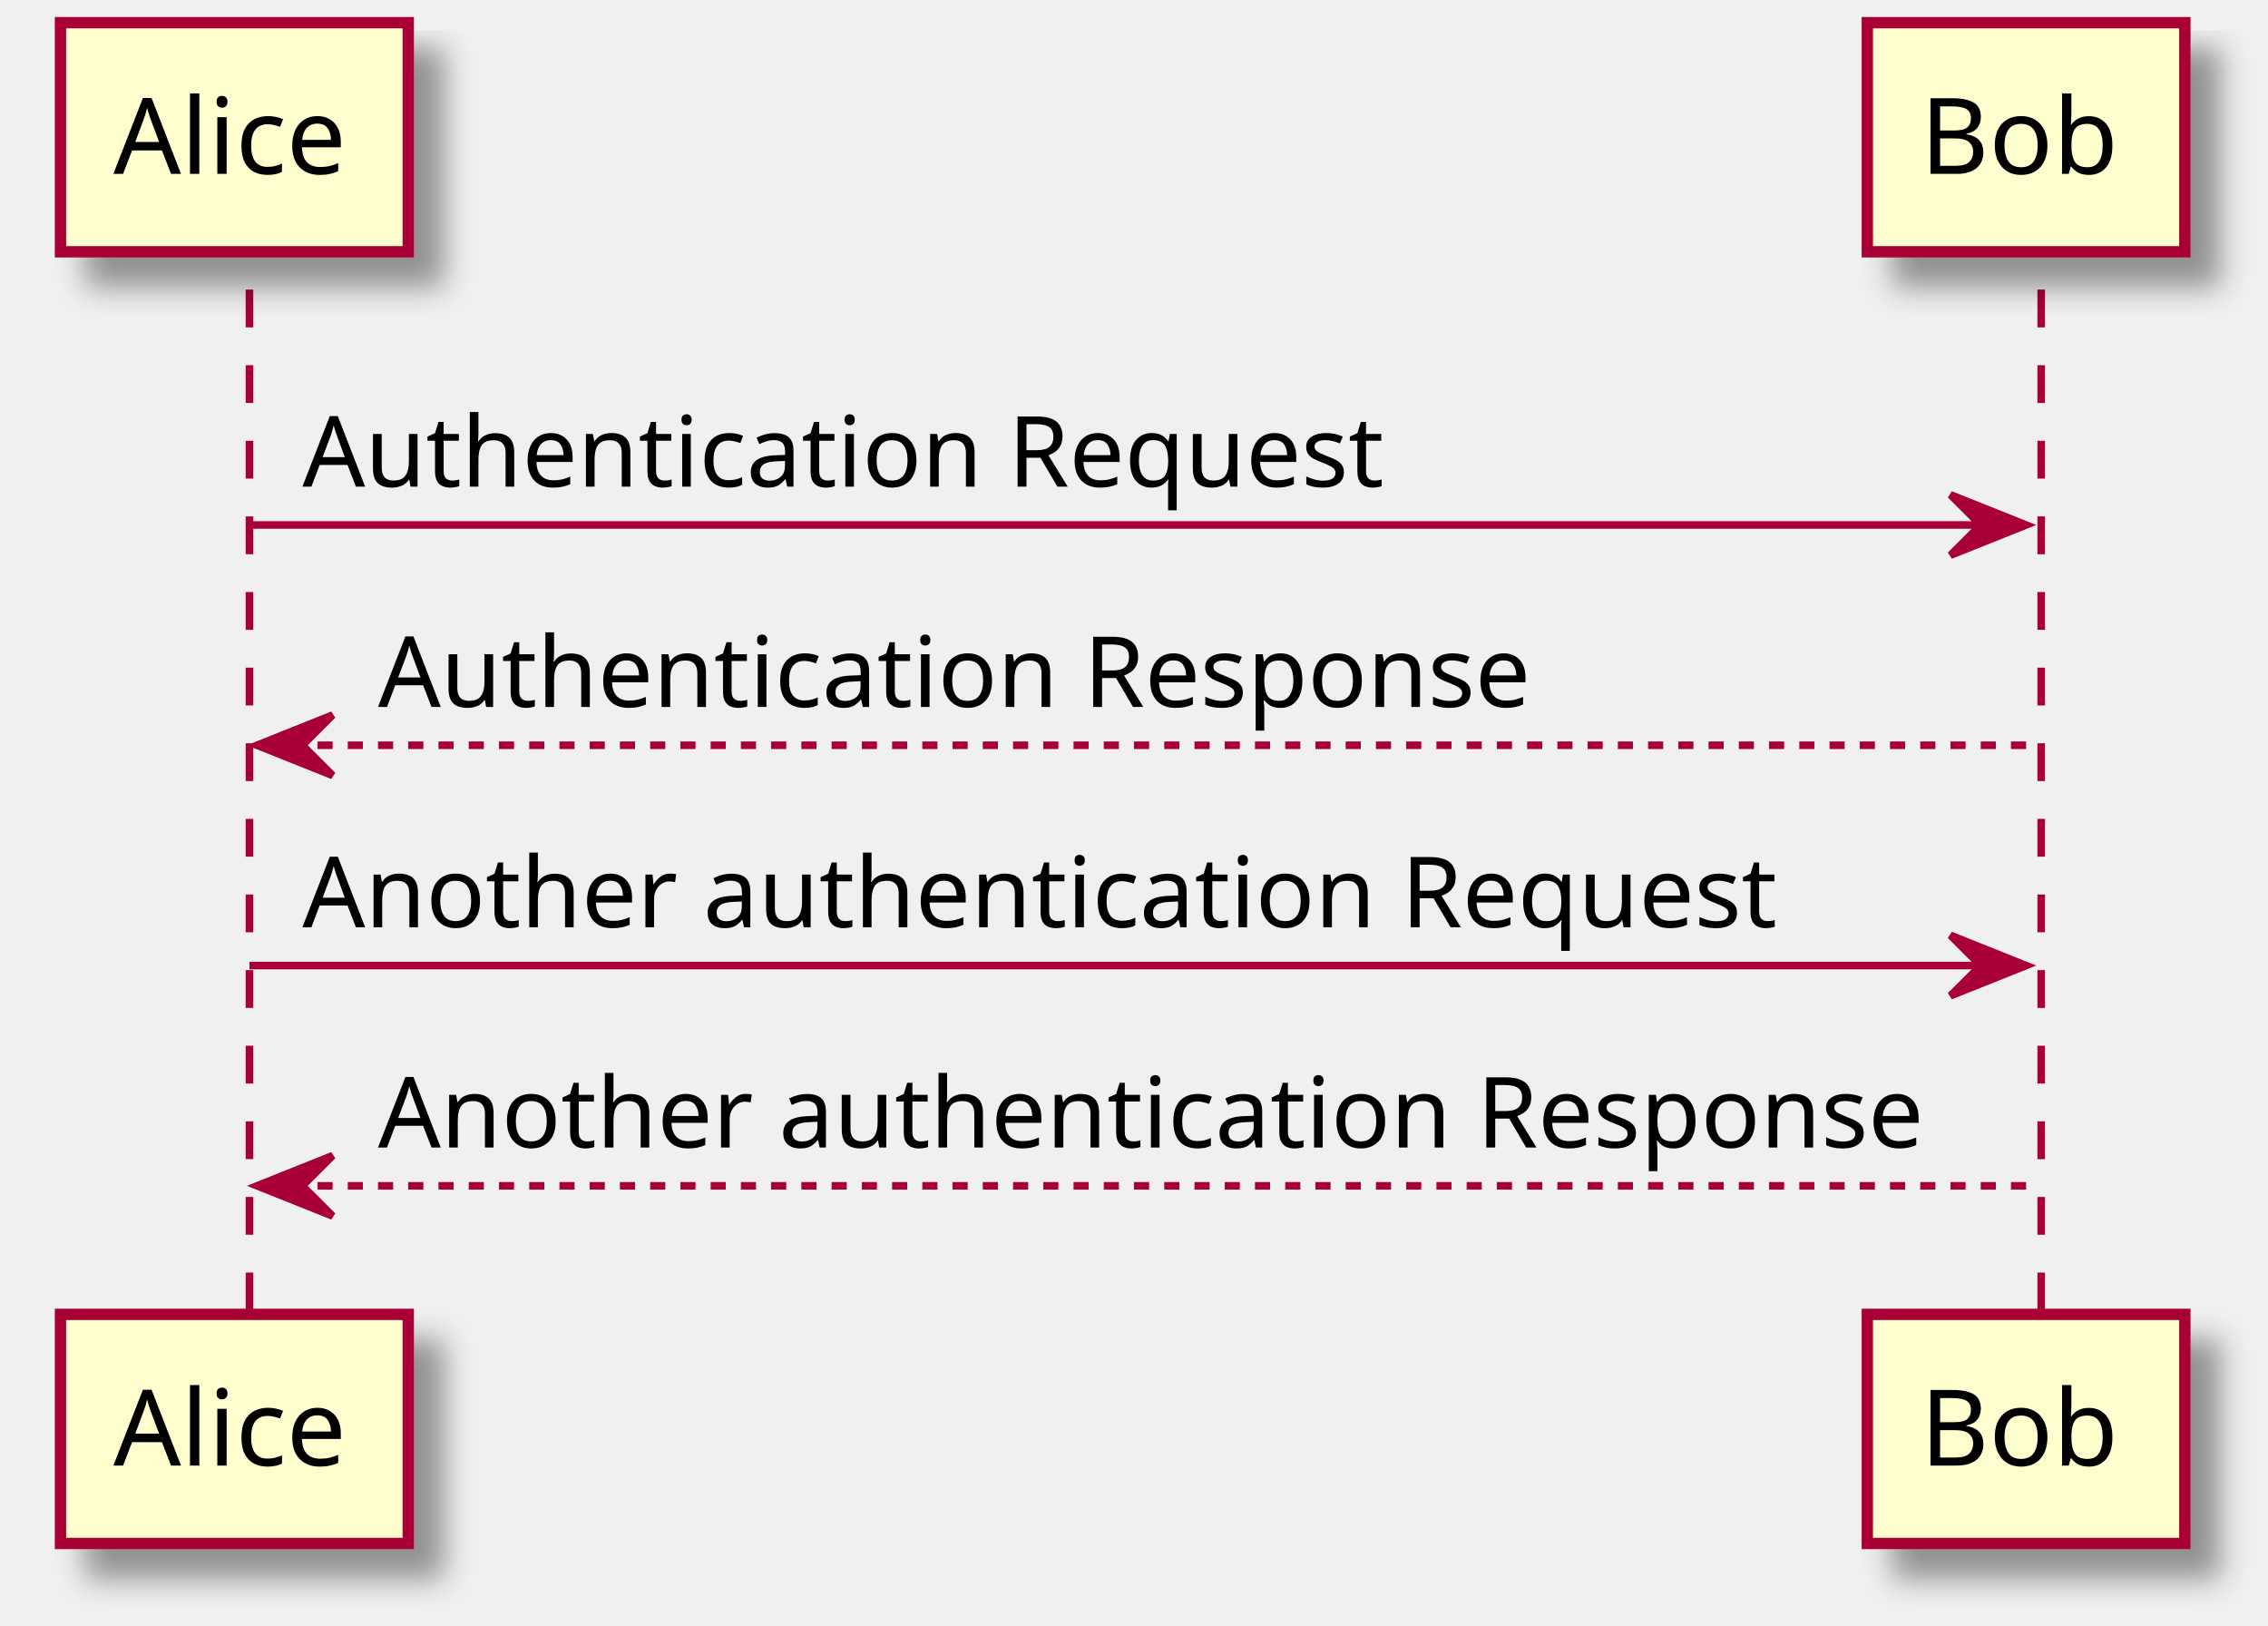
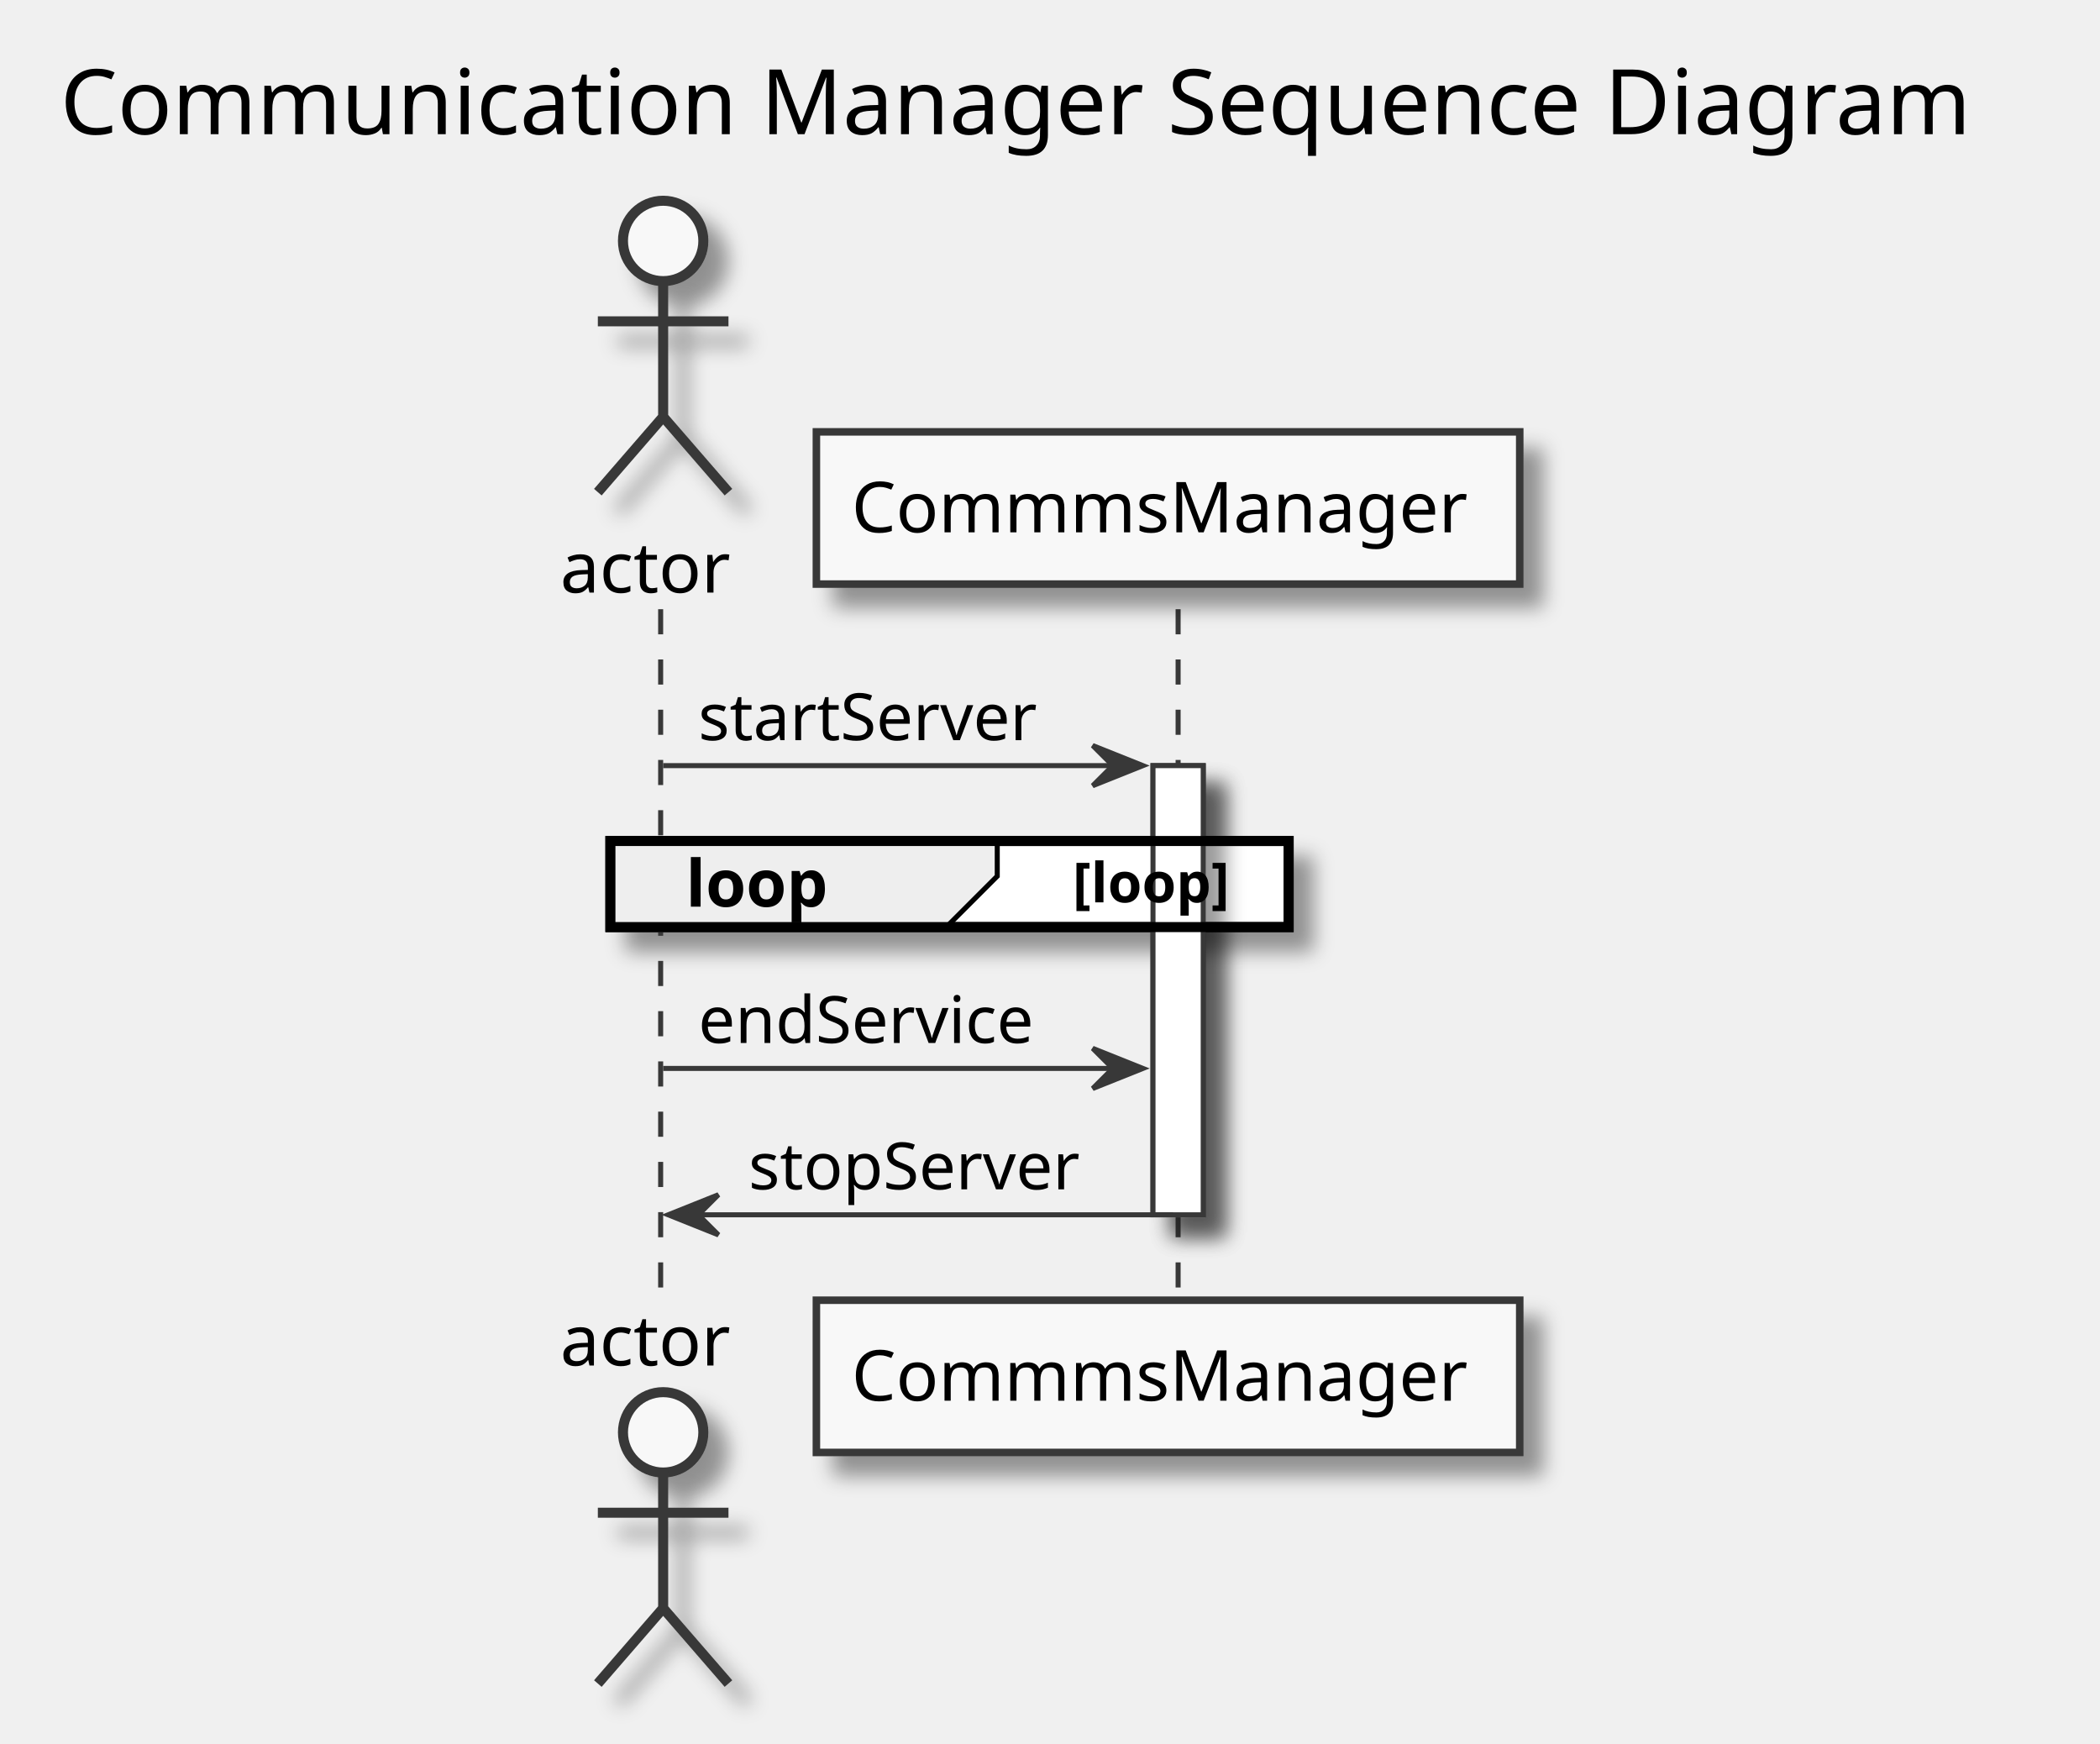
- <svg xmlns="http://www.w3.org/2000/svg" contentScriptType="application/ecmascript" contentStyleType="text/css" height="215px" preserveAspectRatio="none" style="width:300px;height:215px;" version="1.1" viewBox="0 0 300 215" width="300px" zoomAndPan="magnify">
+ <svg xmlns="http://www.w3.org/2000/svg" contentScriptType="application/ecmascript" contentStyleType="text/css" height="347px" preserveAspectRatio="none" style="width:418px;height:347px;" version="1.1" viewBox="0 0 418 347" width="418px" zoomAndPan="magnify">
  <defs>
-     <filter height="300%" id="fn3yvorrca0j1" width="300%" x="-1" y="-1">
+     <filter height="300%" id="f1l1sd7j3ogfym" width="300%" x="-1" y="-1">
      <feGaussianBlur result="blurOut" stdDeviation="2.0" />
      <feColorMatrix in="blurOut" result="blurOut2" type="matrix" values="0 0 0 0 0 0 0 0 0 0 0 0 0 0 0 0 0 0 .4 0" />
      <feOffset dx="4.0" dy="4.0" in="blurOut2" result="blurOut3" />
      <feBlend in="SourceGraphic" in2="blurOut3" mode="normal" />
    </filter>
  </defs>
  <g>
-     <line style="stroke: #A80036; stroke-width: 1.0; stroke-dasharray: 5.0,5.0;" x1="33" x2="33" y1="38.297" y2="174.828" />
-     <line style="stroke: #A80036; stroke-width: 1.0; stroke-dasharray: 5.0,5.0;" x1="270" x2="270" y1="38.297" y2="174.828" />
-     <rect fill="#FEFECE" filter="url(#fn3yvorrca0j1)" height="30.297" style="stroke: #A80036; stroke-width: 1.5;" width="46" x="8" y="3" />
-     <text fill="#000000" font-family="sans-serif" font-size="14" lengthAdjust="spacingAndGlyphs" textLength="32" x="15" y="22.995">Alice</text>
-     <rect fill="#FEFECE" filter="url(#fn3yvorrca0j1)" height="30.297" style="stroke: #A80036; stroke-width: 1.5;" width="46" x="8" y="173.828" />
-     <text fill="#000000" font-family="sans-serif" font-size="14" lengthAdjust="spacingAndGlyphs" textLength="32" x="15" y="193.823">Alice</text>
-     <rect fill="#FEFECE" filter="url(#fn3yvorrca0j1)" height="30.297" style="stroke: #A80036; stroke-width: 1.5;" width="42" x="247" y="3" />
-     <text fill="#000000" font-family="sans-serif" font-size="14" lengthAdjust="spacingAndGlyphs" textLength="28" x="254" y="22.995">Bob</text>
-     <rect fill="#FEFECE" filter="url(#fn3yvorrca0j1)" height="30.297" style="stroke: #A80036; stroke-width: 1.5;" width="42" x="247" y="173.828" />
-     <text fill="#000000" font-family="sans-serif" font-size="14" lengthAdjust="spacingAndGlyphs" textLength="28" x="254" y="193.823">Bob</text>
-     <polygon fill="#A80036" points="258,65.43,268,69.43,258,73.43,262,69.43" style="stroke: #A80036; stroke-width: 1.0;" />
-     <line style="stroke: #A80036; stroke-width: 1.0;" x1="33" x2="264" y1="69.43" y2="69.43" />
-     <text fill="#000000" font-family="sans-serif" font-size="13" lengthAdjust="spacingAndGlyphs" textLength="149" x="40" y="64.364">Authentication Request</text>
-     <polygon fill="#A80036" points="44,94.562,34,98.562,44,102.562,40,98.562" style="stroke: #A80036; stroke-width: 1.0;" />
-     <line style="stroke: #A80036; stroke-width: 1.0; stroke-dasharray: 2.0,2.0;" x1="38" x2="269" y1="98.562" y2="98.562" />
-     <text fill="#000000" font-family="sans-serif" font-size="13" lengthAdjust="spacingAndGlyphs" textLength="159" x="50" y="93.497">Authentication Response</text>
-     <polygon fill="#A80036" points="258,123.695,268,127.695,258,131.695,262,127.695" style="stroke: #A80036; stroke-width: 1.0;" />
-     <line style="stroke: #A80036; stroke-width: 1.0;" x1="33" x2="264" y1="127.695" y2="127.695" />
-     <text fill="#000000" font-family="sans-serif" font-size="13" lengthAdjust="spacingAndGlyphs" textLength="203" x="40" y="122.629">Another authentication Request</text>
-     <polygon fill="#A80036" points="44,152.828,34,156.828,44,160.828,40,156.828" style="stroke: #A80036; stroke-width: 1.0;" />
-     <line style="stroke: #A80036; stroke-width: 1.0; stroke-dasharray: 2.0,2.0;" x1="38" x2="269" y1="156.828" y2="156.828" />
-     <text fill="#000000" font-family="sans-serif" font-size="13" lengthAdjust="spacingAndGlyphs" textLength="213" x="50" y="151.762">Another authentication Response</text>
+     <text fill="#000000" font-family="sans-serif" font-size="18" lengthAdjust="spacingAndGlyphs" textLength="394" x="12" y="26.708">Communication Manager Sequence Diagram</text>
+     <rect fill="#FFFFFF" filter="url(#f1l1sd7j3ogfym)" height="89.398" style="stroke: #383838; stroke-width: 1.0;" width="10" x="229.5" y="152.383" />
+     <rect fill="#FFFFFF" filter="url(#f1l1sd7j3ogfym)" height="17.133" style="stroke: #000000; stroke-width: 2.0;" width="135" x="121.5" y="167.383" />
+     <line style="stroke: #383838; stroke-width: 1.0; stroke-dasharray: 5.0,5.0;" x1="131.5" x2="131.5" y1="121.25" y2="259.781" />
+     <line style="stroke: #383838; stroke-width: 1.0; stroke-dasharray: 5.0,5.0;" x1="234.5" x2="234.5" y1="121.25" y2="259.781" />
+     <text fill="#000000" font-family="sans-serif" font-size="14" lengthAdjust="spacingAndGlyphs" textLength="35" x="111.5" y="117.948">actor</text>
+     <ellipse cx="132" cy="47.953" fill="#F8F8F8" filter="url(#f1l1sd7j3ogfym)" rx="8" ry="8" style="stroke: #383838; stroke-width: 2.0;" />
+     <path d="M132,55.953 L132,82.953 M119,63.953 L145,63.953 M132,82.953 L119,97.953 M132,82.953 L145,97.953 " fill="none" filter="url(#f1l1sd7j3ogfym)" style="stroke: #383838; stroke-width: 2.0;" />
+     <text fill="#000000" font-family="sans-serif" font-size="14" lengthAdjust="spacingAndGlyphs" textLength="35" x="111.5" y="271.776">actor</text>
+     <ellipse cx="132" cy="285.078" fill="#F8F8F8" filter="url(#f1l1sd7j3ogfym)" rx="8" ry="8" style="stroke: #383838; stroke-width: 2.0;" />
+     <path d="M132,293.078 L132,320.078 M119,301.078 L145,301.078 M132,320.078 L119,335.078 M132,320.078 L145,335.078 " fill="none" filter="url(#f1l1sd7j3ogfym)" style="stroke: #383838; stroke-width: 2.0;" />
+     <rect fill="#F8F8F8" filter="url(#f1l1sd7j3ogfym)" height="30.297" style="stroke: #383838; stroke-width: 1.5;" width="140" x="162.5" y="85.953" />
+     <text fill="#000000" font-family="sans-serif" font-size="14" lengthAdjust="spacingAndGlyphs" textLength="126" x="169.5" y="105.948">CommmsManager</text>
+     <rect fill="#F8F8F8" filter="url(#f1l1sd7j3ogfym)" height="30.297" style="stroke: #383838; stroke-width: 1.5;" width="140" x="162.5" y="258.781" />
+     <text fill="#000000" font-family="sans-serif" font-size="14" lengthAdjust="spacingAndGlyphs" textLength="126" x="169.5" y="278.776">CommmsManager</text>
+     <rect fill="#FFFFFF" filter="url(#f1l1sd7j3ogfym)" height="89.398" style="stroke: #383838; stroke-width: 1.0;" width="10" x="229.5" y="152.383" />
+     <polygon fill="#383838" points="217.5,148.383,227.5,152.383,217.5,156.383,221.5,152.383" style="stroke: #383838; stroke-width: 1.0;" />
+     <line style="stroke: #383838; stroke-width: 1.0;" x1="132" x2="223.5" y1="152.383" y2="152.383" />
+     <text fill="#000000" font-family="sans-serif" font-size="13" lengthAdjust="spacingAndGlyphs" textLength="72" x="139" y="147.317">startServer</text>
+     <path d="M121.5,167.383 L198.5,167.383 L198.5,174.383 L188.5,184.383 L121.5,184.383 L121.5,167.383 " fill="#EEEEEE" style="stroke: #000000; stroke-width: 1.0;" />
+     <rect fill="none" height="17.133" style="stroke: #000000; stroke-width: 2.0;" width="135" x="121.5" y="167.383" />
+     <text fill="#000000" font-family="sans-serif" font-size="13" font-weight="bold" lengthAdjust="spacingAndGlyphs" textLength="32" x="136.5" y="180.45">loop</text>
+     <text fill="#000000" font-family="sans-serif" font-size="11" font-weight="bold" lengthAdjust="spacingAndGlyphs" textLength="38" x="213.5" y="179.593">[loop]</text>
+     <polygon fill="#383838" points="217.5,208.648,227.5,212.648,217.5,216.648,221.5,212.648" style="stroke: #383838; stroke-width: 1.0;" />
+     <line style="stroke: #383838; stroke-width: 1.0;" x1="132" x2="223.5" y1="212.648" y2="212.648" />
+     <text fill="#000000" font-family="sans-serif" font-size="13" lengthAdjust="spacingAndGlyphs" textLength="71" x="139" y="207.583">endService</text>
+     <polygon fill="#383838" points="143,237.781,133,241.781,143,245.781,139,241.781" style="stroke: #383838; stroke-width: 1.0;" />
+     <line style="stroke: #383838; stroke-width: 1.0;" x1="137" x2="233.5" y1="241.781" y2="241.781" />
+     <text fill="#000000" font-family="sans-serif" font-size="13" lengthAdjust="spacingAndGlyphs" textLength="70" x="149" y="236.715">stopServer</text>
  </g>
</svg>
